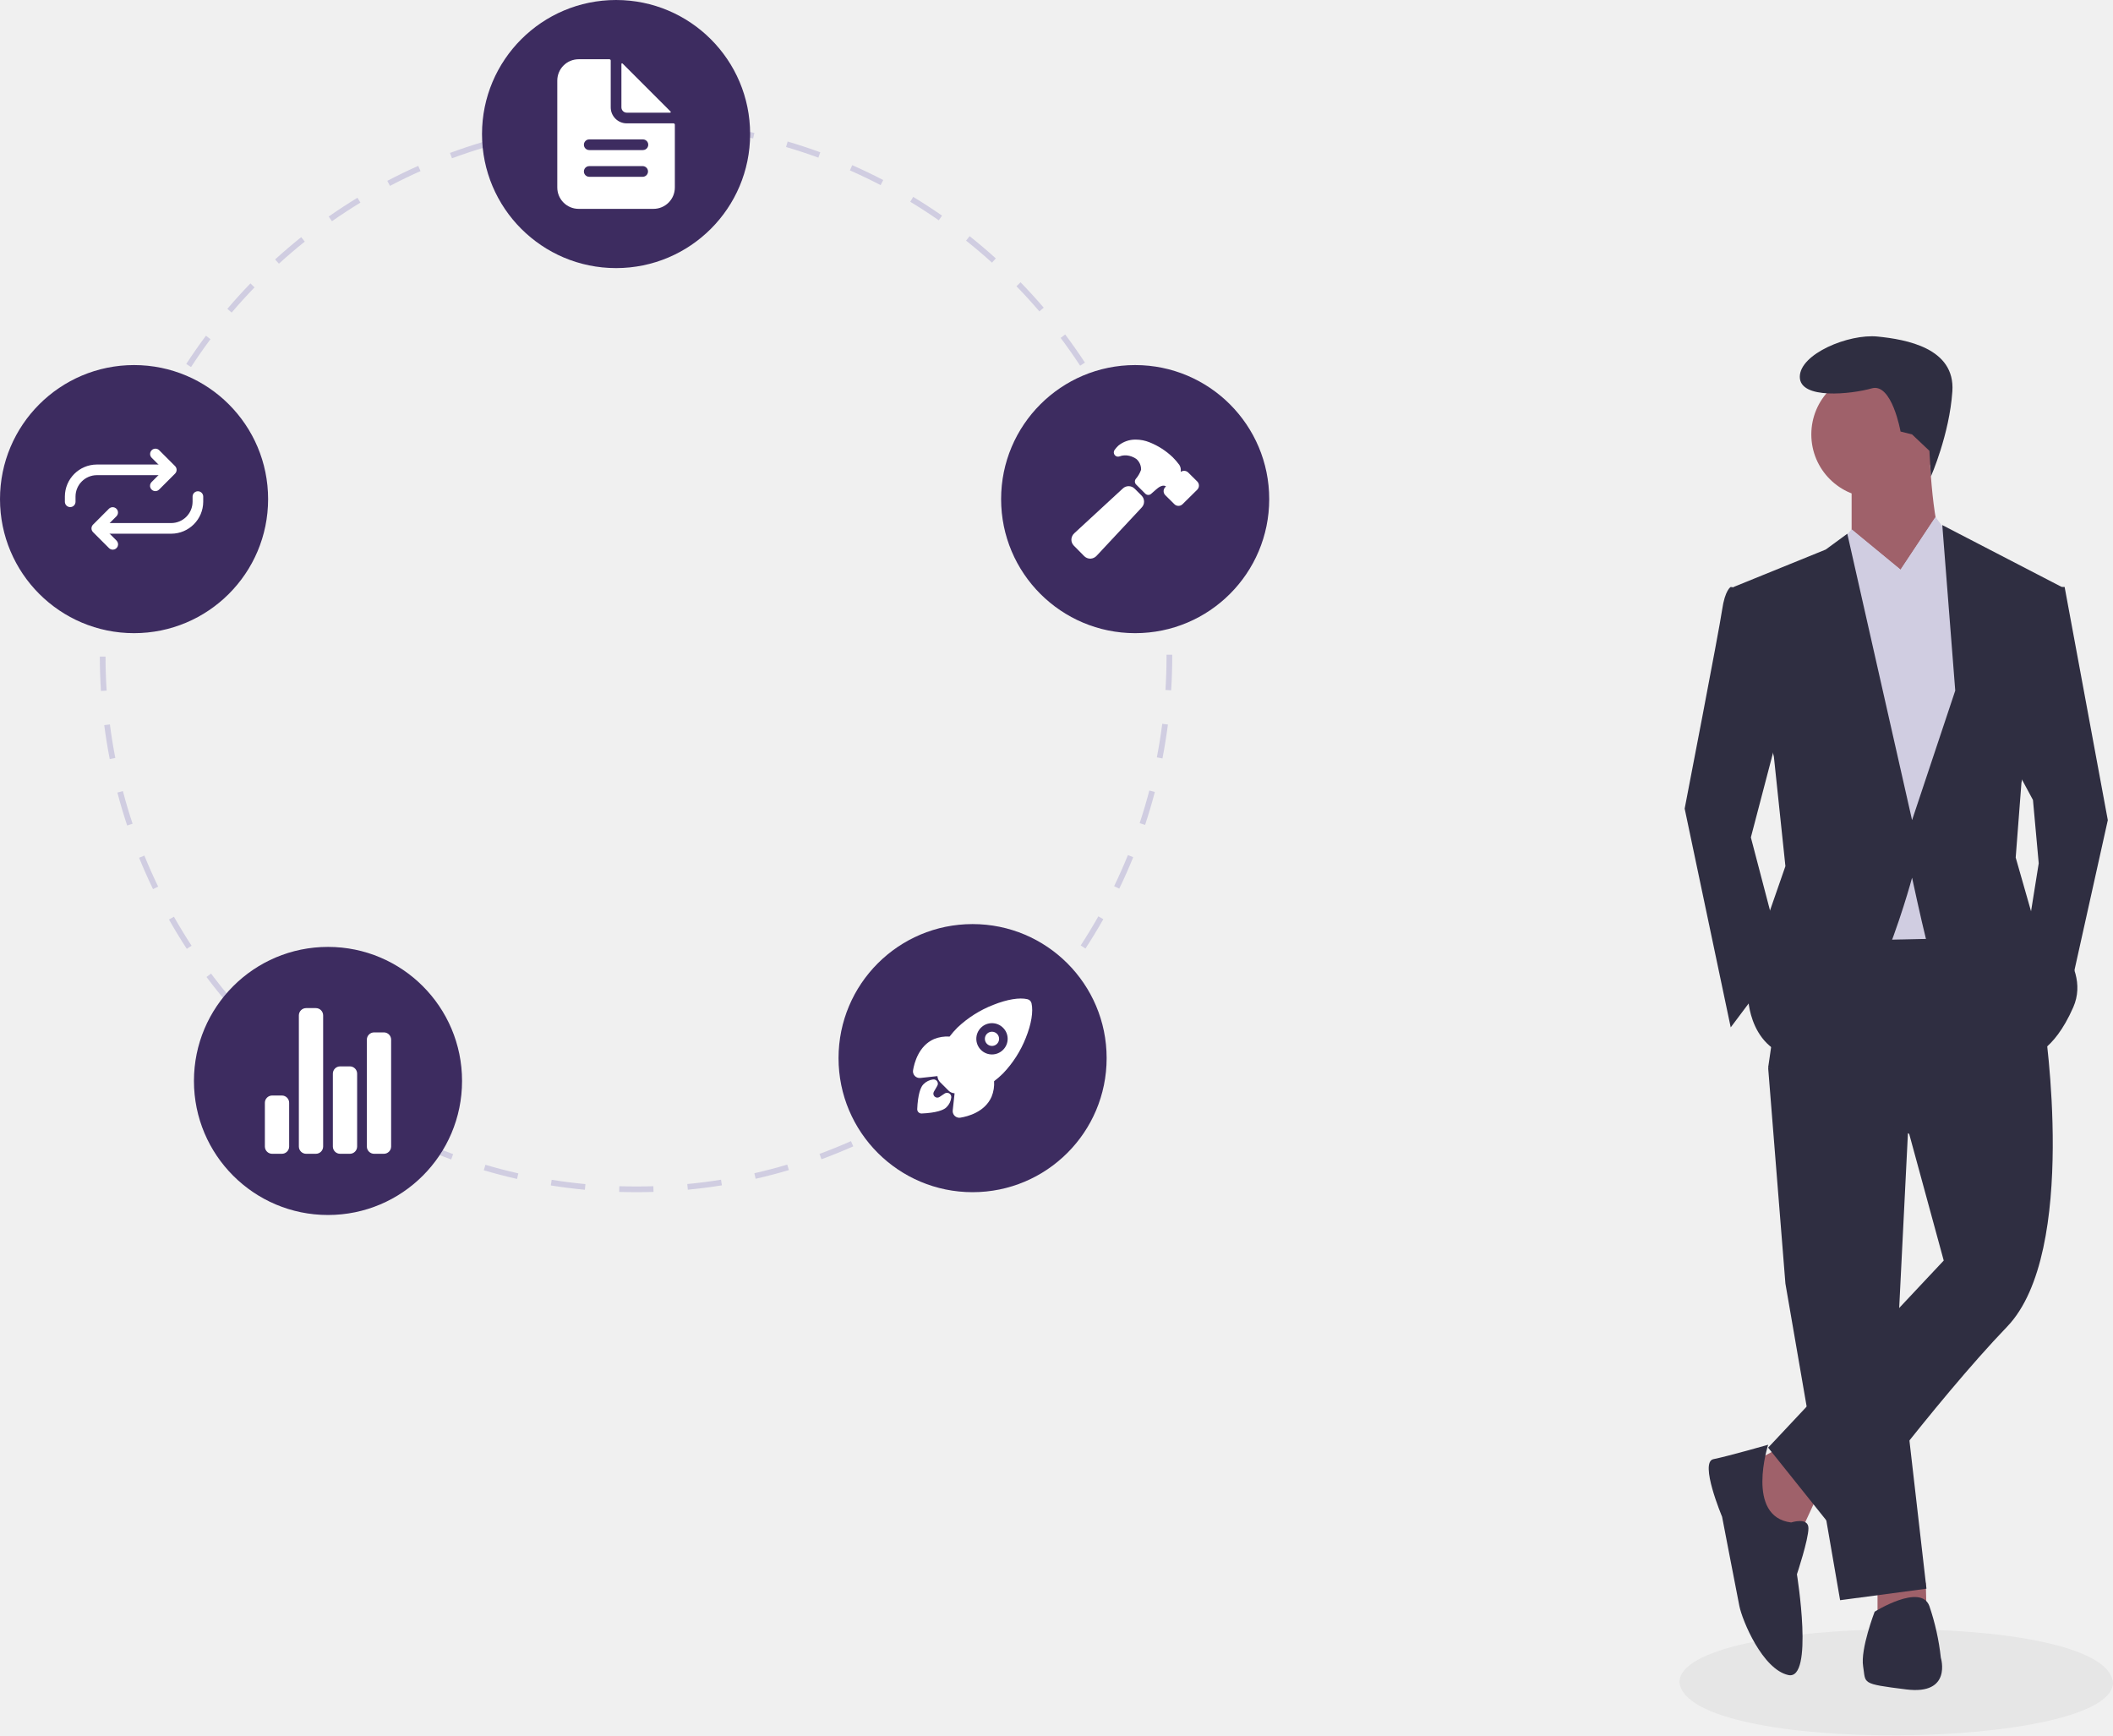
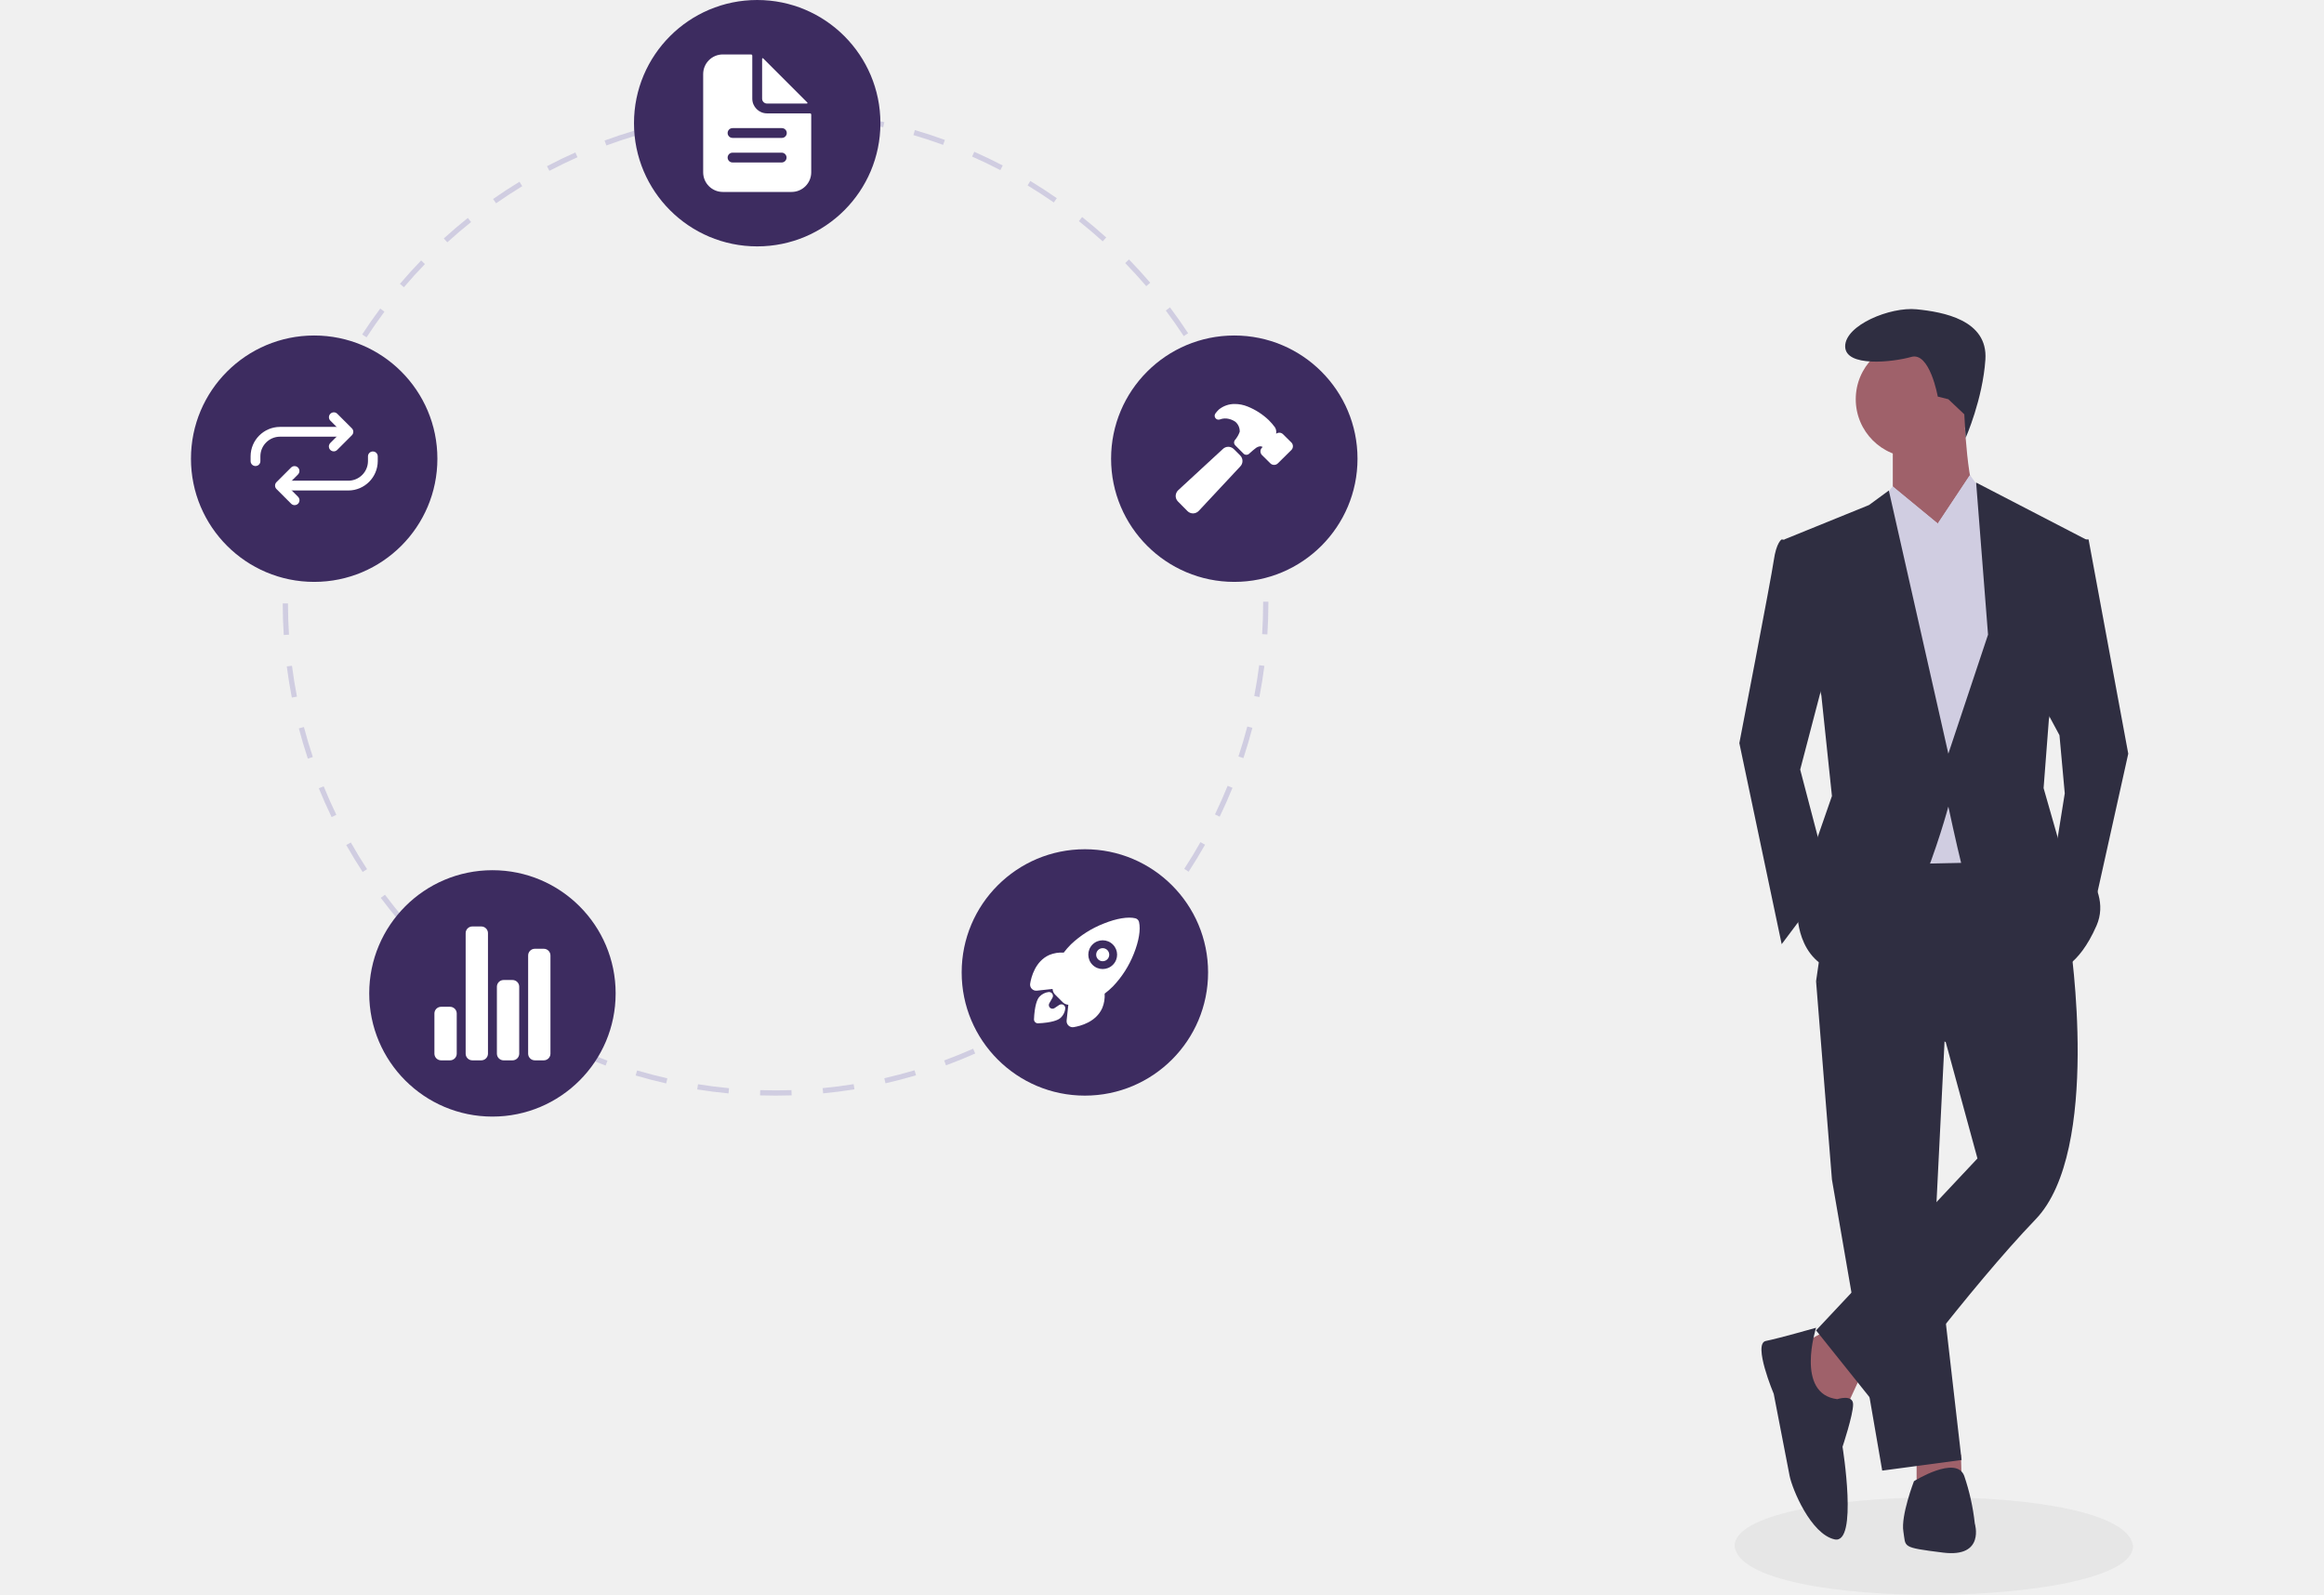
- <svg xmlns="http://www.w3.org/2000/svg" id="a48982f8-6f90-42ca-afb3-d8e4a7a73152" data-name="Layer 1" width="740.84" height="608.466" viewBox="0 0 740.84 608.466">
+ <svg xmlns="http://www.w3.org/2000/svg" id="a48982f8-6f90-42ca-afb3-d8e4a7a73152" data-name="Layer 1" width="740.84" height="508.466" viewBox="0 0 740.84 608.466">
  <path d="M970.42,735.63c.226,23.706-149.154,25.878-152.0.002C818.194,711.928,967.574,709.755,970.42,735.63Z" transform="translate(-229.5799 -145.7671)" fill="#e6e6e6" />
  <polygon points="623.966 507.569 612.864 513.624 619.929 536.837 631.03 537.846 637.086 524.726 623.966 507.569" fill="#9f616a" />
  <polygon points="658.28 553.994 658.28 565.095 675.437 564.086 675.198 554.943 658.28 553.994" fill="#9f616a" />
  <polygon points="619.929 374.348 625.984 450.042 645.16 561.058 675.437 557.021 665.345 469.217 669.382 388.478 619.929 374.348" fill="#2f2e41" />
  <path d="M930.248,463.598l-72.666,1.009-8.074,55.508,49.453,23.213,12.111,44.407L849.509,653.336l24.222,30.277s34.314-46.425,59.545-72.666,13.12-105.971,13.12-105.971Z" transform="translate(-229.5799 -145.7671)" fill="#2f2e41" />
  <circle cx="657.271" cy="152.315" r="22.203" fill="#9f616a" />
  <path d="M878.777,313.221V335.424l15.139,24.222s23.213-17.157,18.166-21.194-6.055-35.324-6.055-35.324Z" transform="translate(-229.5799 -145.7671)" fill="#9f616a" />
  <polygon points="649.197 185.62 634.058 203.786 640.114 329.941 687.548 328.932 695.622 218.925 685.53 190.666 678.607 181.247 666.354 199.749 649.197 185.62" fill="#d0cde1" />
  <path d="M854.555,396.988l-11.102,42.388,11.102,42.388-18.166,24.222-16.148-76.703s12.111-62.573,13.12-69.638,3.028-8.074,3.028-8.074l8.074,1.009Z" transform="translate(-229.5799 -145.7671)" fill="#2f2e41" />
  <polygon points="705.714 267.368 712.779 280.489 714.798 302.692 710.761 327.923 724.89 351.136 739.019 287.553 723.881 205.804 717.825 205.804 705.714 267.368" fill="#2f2e41" />
  <path d="M849.509,652.327s-14.129,4.037-19.176,5.046,3.028,20.185,3.028,20.185,5.046,26.24,6.055,31.287,8.074,22.203,17.157,24.222,3.028-35.324,3.028-35.324,4.037-12.111,4.037-16.148-6.055-2.018-6.055-2.018C841.435,677.558,849.509,652.327,849.509,652.327Z" transform="translate(-229.5799 -145.7671)" fill="#2f2e41" />
  <path d="M882.814,730.039c1.009,6.055-1.009,6.055,15.139,8.074s12.111-11.102,12.111-11.102a84.8,84.8,0,0,0-4.037-18.166c-3.028-8.074-19.176,2.018-19.176,2.018S881.805,723.983,882.814,730.039Z" transform="translate(-229.5799 -145.7671)" fill="#2f2e41" />
  <path d="M906.053,303.833l.526,8.976s6.512-14.727,7.522-29.865S897.952,264.777,887.86,263.768s-27.25,6.055-27.25,14.129,18.166,6.055,25.231,4.037,10.092,15.139,10.092,15.139l4.037,1.009Z" transform="translate(-229.5799 -145.7671)" fill="#2f2e41" />
  <polygon points="643.24 192.767 649.197 185.62 666.354 199.749 649.197 211.86 643.24 192.767" fill="#d0cde1" />
  <polygon points="685.53 190.666 678.465 181.583 666.354 199.749 681.493 210.851 685.53 190.666" fill="#d0cde1" />
  <path d="M851.527,411.117l4.037,38.351-8.074,23.213L842.444,494.885s0,21.194,20.185,22.203,37.342-63.582,37.342-63.582,3.028,14.129,5.046,22.203,36.333,40.37,36.333,40.37,8.074-1.009,15.139-17.157-14.129-31.287-14.129-31.287l-6.056-21.194,2.018-26.24L952.452,351.572,910.568,329.873l4.542,58.032-15.139,45.416-22.708-100.42-7.569,5.551L837.398,351.572Z" transform="translate(-229.5799 -145.7671)" fill="#2f2e41" />
  <path d="M452.664,563.767c-1.996-.016-4.014-.029-5.997-.091l.062-1.999c1.962.061,3.968.088,5.936.09,1.976,0,3.99-.032,5.987-.097l.064,1.998C456.697,563.734,454.661,563.767,452.664,563.767Zm-18.019-.845c-3.981-.377-8.002-.888-11.951-1.518l.315-1.975c3.906.623,7.884,1.129,11.824,1.502Zm36.092-.021-.19-1.99c3.938-.377,7.916-.888,11.822-1.517l.318,1.975C478.739,562.004,474.718,562.52,470.738,562.901Zm-59.873-3.778c-3.898-.884-7.821-1.907-11.658-3.041l.567-1.918c3.796,1.122,7.676,2.134,11.533,3.008Zm83.648-.05-.444-1.949c3.866-.882,7.745-1.898,11.53-3.022l.569,1.918C502.343,557.155,498.421,558.182,494.514,559.073Zm-106.745-6.776c-3.762-1.382-7.525-2.903-11.187-4.523l.81-1.828c3.622,1.602,7.345,3.107,11.066,4.475Zm129.833-.078-.691-1.877c3.699-1.362,7.409-2.867,11.028-4.473l.812,1.828C525.091,549.32,521.34,550.841,517.601,552.218Zm-151.887-9.68c-3.54-1.848-7.075-3.84-10.506-5.92l1.037-1.711c3.395,2.06,6.892,4.029,10.395,5.857Zm173.873-.073-.926-1.772c3.494-1.827,6.983-3.797,10.369-5.854l1.039,1.709C546.646,538.627,543.12,540.618,539.587,542.465ZM345.105,530.039c-3.279-2.288-6.528-4.715-9.659-7.211l1.247-1.564c3.098,2.471,6.313,4.871,9.557,7.135Zm215.05-.071-1.146-1.639c3.243-2.267,6.454-4.667,9.544-7.135l1.248,1.562C566.678,525.251,563.432,527.676,560.155,529.967ZM326.268,515.014c-2.964-2.69-5.878-5.51-8.66-8.378l1.436-1.393c2.752,2.838,5.636,5.627,8.569,8.29Zm252.702-.069-1.346-1.48c2.926-2.657,5.807-5.448,8.563-8.293l1.436,1.391C584.838,509.438,581.926,512.258,578.97,514.945ZM309.501,497.726c-2.595-3.043-5.125-6.208-7.521-9.407l1.601-1.199c2.371,3.166,4.874,6.298,7.442,9.308Zm286.228-.083-1.521-1.297c2.567-3.013,5.071-6.148,7.441-9.318l1.602,1.197C600.854,491.429,598.324,494.598,595.728,497.643ZM295.075,478.452c-2.188-3.351-4.293-6.811-6.258-10.284l1.741-.984c1.943,3.437,4.027,6.86,6.192,10.175Zm315.083-.108-1.676-1.092c2.166-3.321,4.249-6.751,6.193-10.195l1.742.982C614.452,471.521,612.346,474.988,610.157,478.343Zm-326.926-20.838c-1.74-3.6-3.384-7.299-4.886-10.996l1.853-.752c1.486,3.656,3.113,7.316,4.834,10.877Zm338.772-.156L620.203,456.48c1.721-3.566,3.348-7.236,4.836-10.91l1.854.75C625.389,450.034,623.744,453.745,622.004,457.349Zm-347.834-22.142c-1.265-3.799-2.421-7.685-3.436-11.55l1.935-.508c1.003,3.823,2.147,7.668,3.398,11.425Zm356.889-.212-1.898-.629c1.244-3.753,2.384-7.599,3.385-11.43l1.936.506C633.469,427.316,632.317,431.203,631.059,434.996Zm-363.008-23.082c-.764-3.924-1.411-7.925-1.922-11.893l1.983-.256c.506,3.926,1.145,7.884,1.901,11.766Zm369.099-.22-1.963-.379c.75-3.881,1.386-7.841,1.887-11.77l1.984.254C638.552,403.77,637.909,407.772,637.15,411.694ZM264.973,388.031c-.256-3.986-.389-8.038-.393-12.043l2-.002c.004,3.963.135,7.972.389,11.916Zm375.228-.224-1.996-.127c.249-3.94.375-7.949.375-11.913l-.001-.438h2l.001.432C640.58,379.773,640.452,383.824,640.201,387.807ZM266.942,364.072l-1.996-.123c.248-3.994.627-8.029,1.128-11.994l1.984.25C267.562,356.128,267.187,360.121,266.942,364.072Zm371.236-.656c-.26-3.953-.649-7.944-1.158-11.862l1.982-.258c.515,3.96.909,7.993,1.172,11.989ZM269.931,340.435l-1.964-.378c.754-3.925,1.648-7.879,2.655-11.751l1.936.503C271.561,332.64,270.678,336.551,269.931,340.435Zm365.171-.645c-.762-3.886-1.66-7.794-2.668-11.617l1.934-.51c1.02,3.864,1.927,7.814,2.697,11.742ZM275.93,317.377l-1.899-.627c1.255-3.8,2.653-7.612,4.154-11.331l1.855.749C278.554,309.846,277.171,313.617,275.93,317.377Zm353.095-.624c-1.256-3.754-2.649-7.514-4.143-11.177l1.852-.755c1.51,3.702,2.919,7.503,4.188,11.297ZM284.863,295.25l-1.803-.867c1.735-3.606,3.611-7.205,5.575-10.695l1.743.981C288.435,288.122,286.579,291.682,284.863,295.25Zm335.172-.545c-1.723-3.551-3.585-7.098-5.538-10.542l1.74-.986c1.974,3.48,3.856,7.066,5.597,10.656ZM296.56,274.465l-1.677-1.091c2.181-3.353,4.501-6.68,6.895-9.89l1.604,1.195C301.014,267.856,298.718,271.148,296.56,274.465Zm311.732-.471c-2.164-3.305-4.466-6.587-6.843-9.754l1.6-1.2c2.402,3.201,4.729,6.518,6.917,9.858ZM310.812,255.354l-1.523-1.295c2.59-3.047,5.313-6.051,8.094-8.928l1.438,1.39C316.07,249.367,313.376,252.339,310.812,255.354Zm283.185-.412c-2.571-3.006-5.274-5.97-8.032-8.808l1.434-1.394c2.788,2.868,5.52,5.863,8.118,8.901Zm-266.623-16.725-1.347-1.479c2.959-2.696,6.042-5.328,9.16-7.823l1.25,1.562C333.352,232.945,330.303,235.549,327.374,238.216Zm250.011-.363c-2.933-2.655-5.99-5.251-9.09-7.717l1.246-1.565c3.132,2.493,6.223,5.117,9.186,7.8ZM345.973,223.33l-1.147-1.638c3.272-2.293,6.663-4.511,10.078-6.591l1.041,1.708C352.566,218.868,349.211,221.062,345.973,223.33Zm212.758-.318c-3.256-2.266-6.621-4.453-10.003-6.499l1.035-1.711c3.418,2.068,6.82,4.278,10.11,6.568ZM366.307,210.942l-.929-1.771c3.536-1.854,7.18-3.619,10.831-5.245l.813,1.827C373.41,207.361,369.805,209.107,366.307,210.942Zm172.02-.274c-3.512-1.828-7.131-3.566-10.758-5.166l.808-1.83c3.665,1.617,7.324,3.374,10.874,5.221Zm-150.281-9.401-.694-1.876c3.75-1.387,7.595-2.67,11.429-3.813l.571,1.917C395.559,198.625,391.755,199.895,388.046,201.267Zm128.452-.227c-3.717-1.36-7.526-2.616-11.32-3.732l.564-1.919c3.835,1.128,7.685,2.398,11.443,3.773ZM410.878,194.46l-.446-1.949c3.891-.892,7.869-1.668,11.824-2.311l.32,1.975C418.663,192.81,414.727,193.578,410.878,194.46Zm82.763-.145c-3.856-.869-7.795-1.624-11.706-2.244l.313-1.976c3.953.627,7.934,1.39,11.832,2.269Zm-59.245-3.67-.193-1.99c3.971-.385,8.015-.648,12.021-.782l.066,1.999C442.326,190.003,438.325,190.263,434.396,190.644Zm35.713-.062c-3.935-.368-7.938-.614-11.896-.731l.06-1.999c4.0.119,8.046.368,12.022.739Z" transform="translate(-229.5799 -145.7671)" fill="#d0cde1" />
  <circle cx="216" cy="47" r="47" fill="#3d2c60" />
  <circle cx="398" cy="175" r="47" fill="#3d2c60" />
  <circle cx="341" cy="371" r="47" fill="#3d2c60" />
  <circle cx="115" cy="379" r="47" fill="#3d2c60" />
  <circle cx="47" cy="175" r="47" fill="#3d2c60" />
  <path d="M465.721,189.02H449.327a5.621,5.621,0,0,1-5.621-5.621V167.005a.468.468,0,0,0-.468-.468H432.465a7.494,7.494,0,0,0-7.494,7.494v37.472a7.494,7.494,0,0,0,7.494,7.494H458.695a7.494,7.494,0,0,0,7.494-7.494V189.488A.468.468,0,0,0,465.721,189.02ZM454.948,207.756H436.212a1.874,1.874,0,1,1,0-3.747H454.948a1.874,1.874,0,0,1,0,3.747Zm0-9.368H436.212a1.874,1.874,0,1,1,0-3.747H454.948a1.874,1.874,0,1,1,0,3.747Z" transform="translate(-229.5799 -145.7671)" fill="#fff" />
  <path d="M464.693,184.874l-16.84-16.84a.234.234,0,0,0-.399.165v15.201a1.874,1.874,0,0,0,1.874,1.874h15.201a.234.234,0,0,0,.165-.399Z" transform="translate(-229.5799 -145.7671)" fill="#fff" />
  <path d="M577.378,507.508a2.491,2.491,0,1,0,1.762.729A2.491,2.491,0,0,0,577.378,507.508Z" transform="translate(-229.5799 -145.7671)" fill="#fff" />
  <path d="M591.245,497.548v-.008a1.904,1.904,0,0,0-1.412-1.428c-2.781-.678-7.156.045-12.004,1.986a38.607,38.607,0,0,0-12.559,7.953,29.929,29.929,0,0,0-2.758,3.157,12.232,12.232,0,0,0-5.466.878c-5.388,2.371-6.927,8.44-7.337,10.932a2.333,2.333,0,0,0,2.537,2.706h.012l6.003-.655c.007.077.016.147.022.211a3.207,3.207,0,0,0,.924,1.934l2.929,2.931a3.198,3.198,0,0,0,1.933.925l.201.021-.653,5.995v.012a2.333,2.333,0,0,0,2.081,2.561q.108.011.216.012a2.357,2.357,0,0,0,.387-.032c2.506-.403,8.572-1.923,10.937-7.341a12.342,12.342,0,0,0,.882-5.444,29.378,29.378,0,0,0,3.168-2.758,38.329,38.329,0,0,0,7.961-12.461C591.179,504.843,591.906,500.435,591.245,497.548Zm-9.991,16.32a5.485,5.485,0,1,1-.004-7.756l.004.004a5.441,5.441,0,0,1,.058,7.694Z" transform="translate(-229.5799 -145.7671)" fill="#fff" />
  <path d="M561.8,528.94a1.493,1.493,0,0,0-1.027.249c-.596.408-1.195.811-1.8,1.204a1.392,1.392,0,0,1-1.96-1.866l1.134-1.96a1.493,1.493,0,0,0-1.415-2.325,5.716,5.716,0,0,0-3.325,1.629c-.342.343-1.38,1.382-1.939,5.344a33.401,33.401,0,0,0-.3,3.432,1.493,1.493,0,0,0,1.454,1.531q.019.001.039 0h.037a33.585,33.585,0,0,0,3.434-.299c3.963-.56,5.003-1.6,5.345-1.941a5.645,5.645,0,0,0,1.623-3.335A1.493,1.493,0,0,0,561.8,528.94Z" transform="translate(-229.5799 -145.7671)" fill="#fff" />
  <path d="M328.405,550.307h-3.405a2.554,2.554,0,0,1-2.554-2.554V532.429a2.554,2.554,0,0,1,2.554-2.554h3.405a2.554,2.554,0,0,1,2.554,2.554V547.753A2.554,2.554,0,0,1,328.405,550.307Z" transform="translate(-229.5799 -145.7671)" fill="#fff" />
  <path d="M352.242,550.307h-3.405a2.554,2.554,0,0,1-2.554-2.554V522.213a2.554,2.554,0,0,1,2.554-2.554h3.405a2.554,2.554,0,0,1,2.554,2.554V547.753A2.554,2.554,0,0,1,352.242,550.307Z" transform="translate(-229.5799 -145.7671)" fill="#fff" />
  <path d="M364.16,550.307h-3.405a2.554,2.554,0,0,1-2.554-2.554V510.295a2.554,2.554,0,0,1,2.554-2.554h3.405a2.554,2.554,0,0,1,2.554,2.554V547.753A2.554,2.554,0,0,1,364.16,550.307Z" transform="translate(-229.5799 -145.7671)" fill="#fff" />
  <path d="M340.323,550.307H336.918a2.554,2.554,0,0,1-2.554-2.554V501.781a2.554,2.554,0,0,1,2.554-2.554h3.405a2.554,2.554,0,0,1,2.554,2.554V547.753A2.554,2.554,0,0,1,340.323,550.307Z" transform="translate(-229.5799 -145.7671)" fill="#fff" />
  <path d="M629.831,319.536l-2.433-2.434a2.982,2.982,0,0,0-4.206-.011l-16.915,15.61a3.159,3.159,0,0,0-1.058,2.149,2.992,2.992,0,0,0,.858,2.231l3.634,3.674.007.007a3.009,3.009,0,0,0,2.114.878h.11a3.129,3.129,0,0,0,2.159-1.041L629.821,323.761a2.982,2.982,0,0,0,.018-4.217Z" transform="translate(-229.5799 -145.7671)" fill="#fff" />
  <path d="M649.384,314.617l-.029-.029-3.193-3.161a2,2,0,0,0-1.424-.583,2.04,2.04,0,0,0-1.192.386c0-.04.006-.079.008-.114a3.406,3.406,0,0,0-.485-2.35,24.039,24.039,0,0,0-2.311-2.678l-.007-.007a25.222,25.222,0,0,0-8.081-5.212,13.003,13.003,0,0,0-4.946-.974,9.426,9.426,0,0,0-6.033,2.113,11.174,11.174,0,0,0-1.321,1.511,1.491,1.491,0,0,0,1.738,2.268,6.936,6.936,0,0,1,.799-.245,5.913,5.913,0,0,1,1.719-.107,7.228,7.228,0,0,1,3.326,1.22,4.79,4.79,0,0,1,1.701,3.829,9.939,9.939,0,0,1-1.864,3.213,1.491,1.491,0,0,0,.135,1.957l3.206,3.206a1.491,1.491,0,0,0,2.05.058c.907-.81,2.288-2.03,2.77-2.329a3.47,3.47,0,0,1,1.37-.54,1.787,1.787,0,0,1,1.052.222.116.116,0,0,1-.029.089l-.17.161-.028.026a2.005,2.005,0,0,0-.005,2.836l.01.01,3.192,3.16a1.999,1.999,0,0,0,1.424.582,2.022,2.022,0,0,0,1.418-.578l5.171-5.108c.018-.018.035-.036.052-.055A2.038,2.038,0,0,0,649.384,314.617Z" transform="translate(-229.5799 -145.7671)" fill="#fff" />
  <path d="M284.042,317.969a1.866,1.866,0,0,1-1.319-3.185l4.278-4.278-4.278-4.278a1.866,1.866,0,0,1,2.638-2.638l5.597,5.597a1.865,1.865,0,0,1,0,2.638l-5.597,5.597A1.86,1.86,0,0,1,284.042,317.969Z" transform="translate(-229.5799 -145.7671)" fill="#fff" />
  <path d="M254.193,323.565a1.866,1.866,0,0,1-1.866-1.866v-1.866a11.249,11.249,0,0,1,11.188-11.194h24.258a1.866,1.866,0,1,1,0,3.731H263.521a7.507,7.507,0,0,0-7.462,7.468v1.86A1.866,1.866,0,0,1,254.193,323.565Z" transform="translate(-229.5799 -145.7671)" fill="#fff" />
  <path d="M269.118,338.49a1.86,1.86,0,0,1-1.319-.546l-5.597-5.597a1.865,1.865,0,0,1,0-2.638l5.597-5.597a1.866,1.866,0,0,1,2.638,2.638l-4.278,4.278,4.278,4.278a1.866,1.866,0,0,1-1.319,3.185Z" transform="translate(-229.5799 -145.7671)" fill="#fff" />
  <path d="M265.386,332.893a1.866,1.866,0,0,1,0-3.731H289.639a7.507,7.507,0,0,0,7.462-7.468v-1.86a1.866,1.866,0,0,1,3.731,0v1.866a11.249,11.249,0,0,1-11.188,11.194Z" transform="translate(-229.5799 -145.7671)" fill="#fff" />
</svg>
